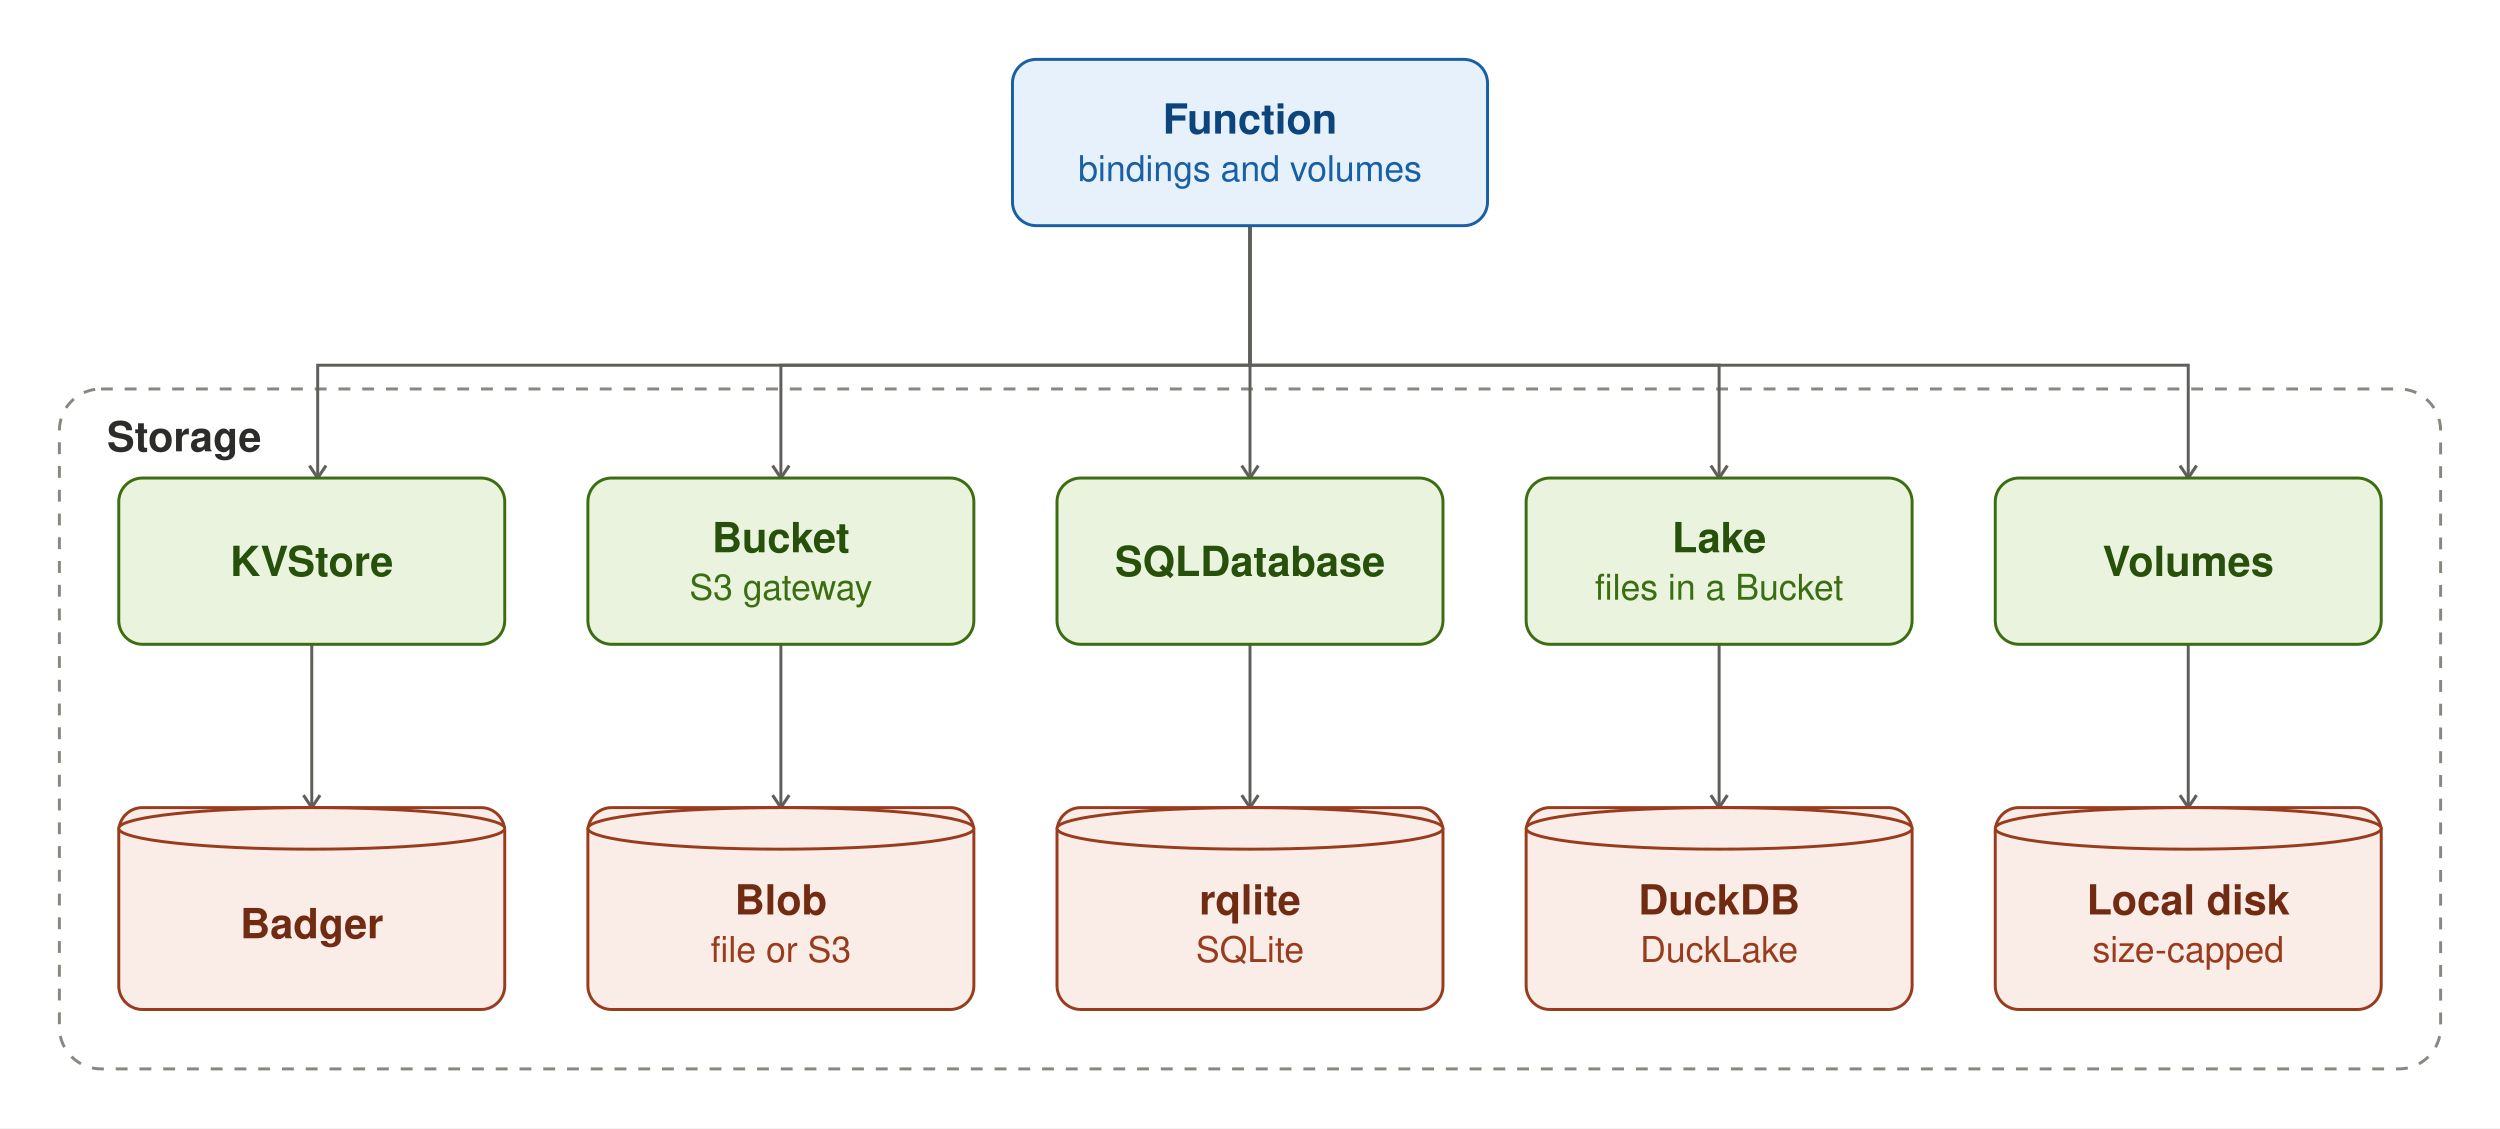
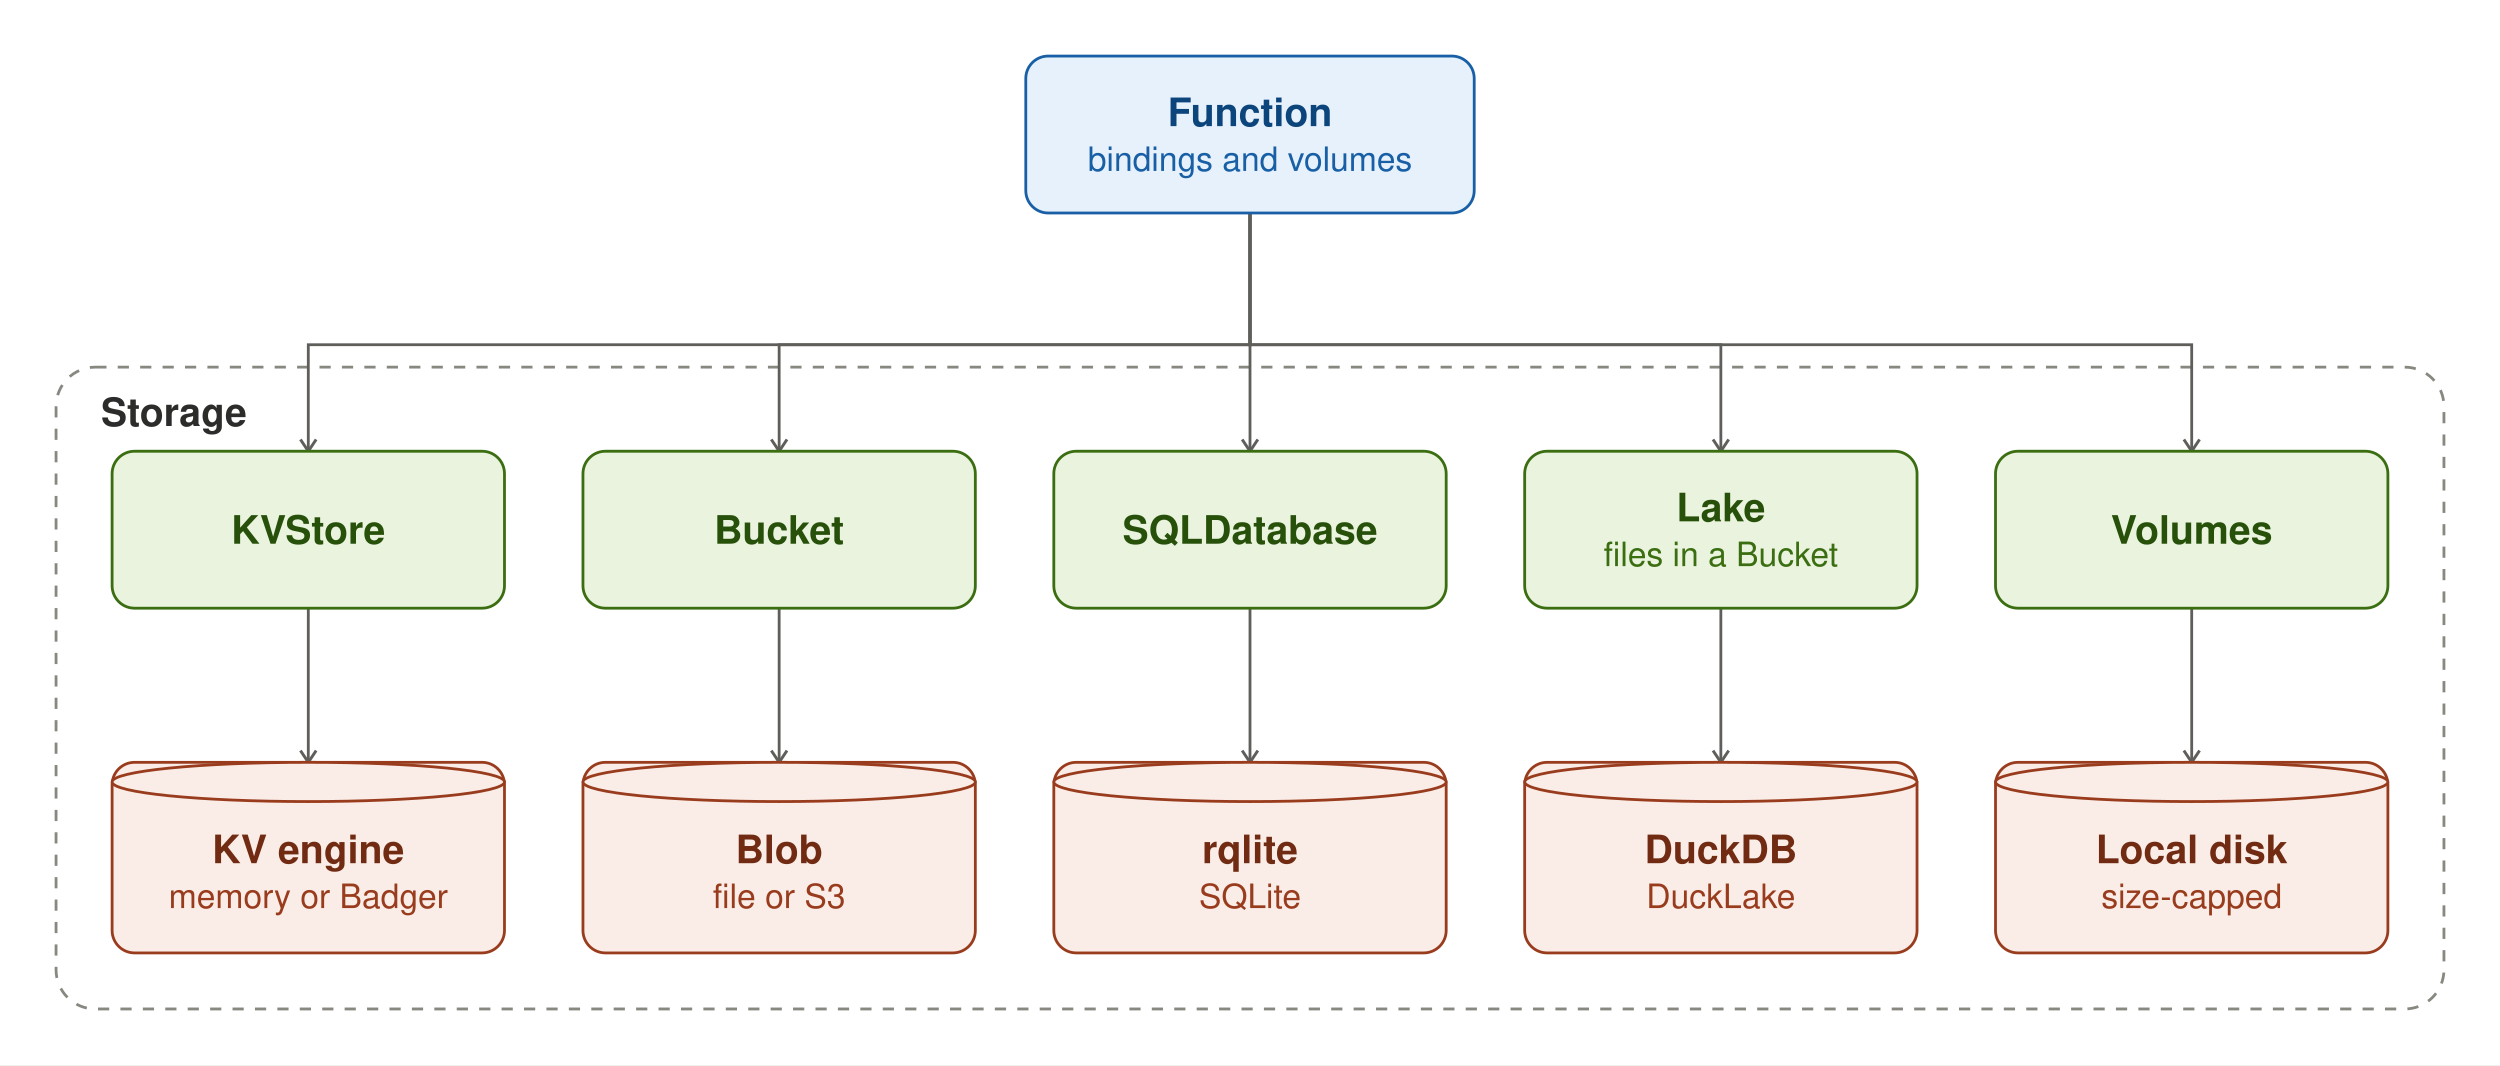
- <svg xmlns="http://www.w3.org/2000/svg" width="842" height="380" viewBox="0 0 842 380" font-family="Helvetica, Arial, sans-serif" text-anchor="middle" data-spec="title: funcd function bindings kind: flow  fn: Function | bindings and volumes @blue  [Storage] green down kv: KVStore bucket: Bucket | S3 gateway sql: SQLDatabase lake: Lake | files in a Bucket vol: Volumes badger: Badger @db @coral blob: Blob | file or S3 @db @coral rqlite: rqlite | SQLite @db @coral duckdb: DuckDB | DuckLake @db @coral disk: Local disk | size-capped @db @coral [/]  fn &gt; kv, bucket, sql, lake, vol kv &gt; badger bucket &gt; blob sql &gt; rqlite lake &gt; duckdb vol &gt; disk  " content="&lt;mxfile host=&quot;app.diagrams.net&quot;&gt;&lt;diagram id=&quot;diagram&quot; name=&quot;funcd function bindings&quot;&gt;&lt;mxGraphModel dx=&quot;800&quot; dy=&quot;600&quot; grid=&quot;1&quot; gridSize=&quot;10&quot; guides=&quot;1&quot; page=&quot;1&quot; pageWidth=&quot;842&quot; pageHeight=&quot;380&quot; math=&quot;0&quot; shadow=&quot;0&quot;&gt;&lt;root&gt;&lt;mxCell id=&quot;0&quot;/&gt;&lt;mxCell id=&quot;1&quot; parent=&quot;0&quot;/&gt;&lt;mxCell id=&quot;c1&quot; value=&quot;&amp;lt;b&amp;gt;Function&amp;lt;/b&amp;gt;&amp;lt;br&amp;gt;&amp;lt;font style=&amp;quot;font-size:12px&amp;quot; color=&amp;quot;#185FA5&amp;quot;&amp;gt;bindings and volumes&amp;lt;/font&amp;gt;&quot; style=&quot;rounded=1;absoluteArcSize=1;arcSize=16;whiteSpace=wrap;html=1;fillColor=#E6F1FB;strokeColor=#185FA5;fontColor=#0C447C;fontSize=14;&quot; vertex=&quot;1&quot; parent=&quot;1&quot;&gt;&lt;mxGeometry x=&quot;341&quot; y=&quot;20&quot; width=&quot;160&quot; height=&quot;56&quot; as=&quot;geometry&quot;/&gt;&lt;/mxCell&gt;&lt;mxCell id=&quot;c2&quot; value=&quot;Storage&quot; style=&quot;rounded=1;absoluteArcSize=1;arcSize=28;dashed=1;fillColor=none;strokeColor=#888780;fontStyle=1;fontSize=14;fontColor=#2C2C2A;align=left;verticalAlign=top;spacingLeft=10;spacingTop=2;html=1;container=1;collapsible=0;&quot; vertex=&quot;1&quot; parent=&quot;1&quot;&gt;&lt;mxGeometry x=&quot;20&quot; y=&quot;131&quot; width=&quot;802.0&quot; height=&quot;229.0&quot; as=&quot;geometry&quot;/&gt;&lt;/mxCell&gt;&lt;mxCell id=&quot;c3&quot; value=&quot;&amp;lt;b&amp;gt;KVStore&amp;lt;/b&amp;gt;&quot; style=&quot;rounded=1;absoluteArcSize=1;arcSize=16;whiteSpace=wrap;html=1;fillColor=#EAF3DE;strokeColor=#3B6D11;fontColor=#27500A;fontSize=14;&quot; vertex=&quot;1&quot; parent=&quot;c2&quot;&gt;&lt;mxGeometry x=&quot;20&quot; y=&quot;30&quot; width=&quot;130&quot; height=&quot;56&quot; as=&quot;geometry&quot;/&gt;&lt;/mxCell&gt;&lt;mxCell id=&quot;c4&quot; value=&quot;&amp;lt;b&amp;gt;Bucket&amp;lt;/b&amp;gt;&amp;lt;br&amp;gt;&amp;lt;font style=&amp;quot;font-size:12px&amp;quot; color=&amp;quot;#3B6D11&amp;quot;&amp;gt;S3 gateway&amp;lt;/font&amp;gt;&quot; style=&quot;rounded=1;absoluteArcSize=1;arcSize=16;whiteSpace=wrap;html=1;fillColor=#EAF3DE;strokeColor=#3B6D11;fontColor=#27500A;fontSize=14;&quot; vertex=&quot;1&quot; parent=&quot;c2&quot;&gt;&lt;mxGeometry x=&quot;178&quot; y=&quot;30&quot; width=&quot;130&quot; height=&quot;56&quot; as=&quot;geometry&quot;/&gt;&lt;/mxCell&gt;&lt;mxCell id=&quot;c5&quot; value=&quot;&amp;lt;b&amp;gt;SQLDatabase&amp;lt;/b&amp;gt;&quot; style=&quot;rounded=1;absoluteArcSize=1;arcSize=16;whiteSpace=wrap;html=1;fillColor=#EAF3DE;strokeColor=#3B6D11;fontColor=#27500A;fontSize=14;&quot; vertex=&quot;1&quot; parent=&quot;c2&quot;&gt;&lt;mxGeometry x=&quot;336&quot; y=&quot;30&quot; width=&quot;130&quot; height=&quot;56&quot; as=&quot;geometry&quot;/&gt;&lt;/mxCell&gt;&lt;mxCell id=&quot;c6&quot; value=&quot;&amp;lt;b&amp;gt;Lake&amp;lt;/b&amp;gt;&amp;lt;br&amp;gt;&amp;lt;font style=&amp;quot;font-size:12px&amp;quot; color=&amp;quot;#3B6D11&amp;quot;&amp;gt;files in a Bucket&amp;lt;/font&amp;gt;&quot; style=&quot;rounded=1;absoluteArcSize=1;arcSize=16;whiteSpace=wrap;html=1;fillColor=#EAF3DE;strokeColor=#3B6D11;fontColor=#27500A;fontSize=14;&quot; vertex=&quot;1&quot; parent=&quot;c2&quot;&gt;&lt;mxGeometry x=&quot;494&quot; y=&quot;30&quot; width=&quot;130&quot; height=&quot;56&quot; as=&quot;geometry&quot;/&gt;&lt;/mxCell&gt;&lt;mxCell id=&quot;c7&quot; value=&quot;&amp;lt;b&amp;gt;Volumes&amp;lt;/b&amp;gt;&quot; style=&quot;rounded=1;absoluteArcSize=1;arcSize=16;whiteSpace=wrap;html=1;fillColor=#EAF3DE;strokeColor=#3B6D11;fontColor=#27500A;fontSize=14;&quot; vertex=&quot;1&quot; parent=&quot;c2&quot;&gt;&lt;mxGeometry x=&quot;652&quot; y=&quot;30&quot; width=&quot;130&quot; height=&quot;56&quot; as=&quot;geometry&quot;/&gt;&lt;/mxCell&gt;&lt;mxCell id=&quot;c8&quot; value=&quot;&amp;lt;b&amp;gt;Badger&amp;lt;/b&amp;gt;&quot; style=&quot;shape=cylinder3;boundedLbl=1;size=8;whiteSpace=wrap;html=1;fillColor=#FAECE7;strokeColor=#993C1D;fontColor=#712B13;fontSize=14;&quot; vertex=&quot;1&quot; parent=&quot;c2&quot;&gt;&lt;mxGeometry x=&quot;20&quot; y=&quot;141&quot; width=&quot;130&quot; height=&quot;68&quot; as=&quot;geometry&quot;/&gt;&lt;/mxCell&gt;&lt;mxCell id=&quot;c9&quot; value=&quot;&amp;lt;b&amp;gt;Blob&amp;lt;/b&amp;gt;&amp;lt;br&amp;gt;&amp;lt;font style=&amp;quot;font-size:12px&amp;quot; color=&amp;quot;#993C1D&amp;quot;&amp;gt;file or S3&amp;lt;/font&amp;gt;&quot; style=&quot;shape=cylinder3;boundedLbl=1;size=8;whiteSpace=wrap;html=1;fillColor=#FAECE7;strokeColor=#993C1D;fontColor=#712B13;fontSize=14;&quot; vertex=&quot;1&quot; parent=&quot;c2&quot;&gt;&lt;mxGeometry x=&quot;178&quot; y=&quot;141&quot; width=&quot;130&quot; height=&quot;68&quot; as=&quot;geometry&quot;/&gt;&lt;/mxCell&gt;&lt;mxCell id=&quot;c10&quot; value=&quot;&amp;lt;b&amp;gt;rqlite&amp;lt;/b&amp;gt;&amp;lt;br&amp;gt;&amp;lt;font style=&amp;quot;font-size:12px&amp;quot; color=&amp;quot;#993C1D&amp;quot;&amp;gt;SQLite&amp;lt;/font&amp;gt;&quot; style=&quot;shape=cylinder3;boundedLbl=1;size=8;whiteSpace=wrap;html=1;fillColor=#FAECE7;strokeColor=#993C1D;fontColor=#712B13;fontSize=14;&quot; vertex=&quot;1&quot; parent=&quot;c2&quot;&gt;&lt;mxGeometry x=&quot;336&quot; y=&quot;141&quot; width=&quot;130&quot; height=&quot;68&quot; as=&quot;geometry&quot;/&gt;&lt;/mxCell&gt;&lt;mxCell id=&quot;c11&quot; value=&quot;&amp;lt;b&amp;gt;DuckDB&amp;lt;/b&amp;gt;&amp;lt;br&amp;gt;&amp;lt;font style=&amp;quot;font-size:12px&amp;quot; color=&amp;quot;#993C1D&amp;quot;&amp;gt;DuckLake&amp;lt;/font&amp;gt;&quot; style=&quot;shape=cylinder3;boundedLbl=1;size=8;whiteSpace=wrap;html=1;fillColor=#FAECE7;strokeColor=#993C1D;fontColor=#712B13;fontSize=14;&quot; vertex=&quot;1&quot; parent=&quot;c2&quot;&gt;&lt;mxGeometry x=&quot;494&quot; y=&quot;141&quot; width=&quot;130&quot; height=&quot;68&quot; as=&quot;geometry&quot;/&gt;&lt;/mxCell&gt;&lt;mxCell id=&quot;c12&quot; value=&quot;&amp;lt;b&amp;gt;Local disk&amp;lt;/b&amp;gt;&amp;lt;br&amp;gt;&amp;lt;font style=&amp;quot;font-size:12px&amp;quot; color=&amp;quot;#993C1D&amp;quot;&amp;gt;size-capped&amp;lt;/font&amp;gt;&quot; style=&quot;shape=cylinder3;boundedLbl=1;size=8;whiteSpace=wrap;html=1;fillColor=#FAECE7;strokeColor=#993C1D;fontColor=#712B13;fontSize=14;&quot; vertex=&quot;1&quot; parent=&quot;c2&quot;&gt;&lt;mxGeometry x=&quot;652&quot; y=&quot;141&quot; width=&quot;130&quot; height=&quot;68&quot; as=&quot;geometry&quot;/&gt;&lt;/mxCell&gt;&lt;mxCell id=&quot;e1&quot; value=&quot;&quot; style=&quot;edgeStyle=orthogonalEdgeStyle;rounded=0;html=1;jettySize=auto;strokeColor=#5F5E5A;fontColor=#5F5E5A;fontSize=12;labelBackgroundColor=#FFFFFF;endSize=7;endArrow=open;endFill=0;exitX=0.5;exitY=1;exitDx=0;exitDy=0;exitPerimeter=0;entryX=0.515;entryY=0;entryDx=0;entryDy=0;entryPerimeter=0;&quot; edge=&quot;1&quot; parent=&quot;1&quot; source=&quot;c1&quot; target=&quot;c3&quot;&gt;&lt;mxGeometry relative=&quot;1&quot; as=&quot;geometry&quot;&gt;&lt;Array as=&quot;points&quot;&gt;&lt;mxPoint x=&quot;421&quot; y=&quot;123&quot;/&gt;&lt;mxPoint x=&quot;107&quot; y=&quot;123&quot;/&gt;&lt;/Array&gt;&lt;/mxGeometry&gt;&lt;/mxCell&gt;&lt;mxCell id=&quot;e2&quot; value=&quot;&quot; style=&quot;edgeStyle=orthogonalEdgeStyle;rounded=0;html=1;jettySize=auto;strokeColor=#5F5E5A;fontColor=#5F5E5A;fontSize=12;labelBackgroundColor=#FFFFFF;endSize=7;endArrow=open;endFill=0;exitX=0.5;exitY=1;exitDx=0;exitDy=0;exitPerimeter=0;entryX=0.5;entryY=0;entryDx=0;entryDy=0;entryPerimeter=0;&quot; edge=&quot;1&quot; parent=&quot;1&quot; source=&quot;c1&quot; target=&quot;c4&quot;&gt;&lt;mxGeometry relative=&quot;1&quot; as=&quot;geometry&quot;&gt;&lt;Array as=&quot;points&quot;&gt;&lt;mxPoint x=&quot;421&quot; y=&quot;123&quot;/&gt;&lt;mxPoint x=&quot;263&quot; y=&quot;123&quot;/&gt;&lt;/Array&gt;&lt;/mxGeometry&gt;&lt;/mxCell&gt;&lt;mxCell id=&quot;e3&quot; value=&quot;&quot; style=&quot;edgeStyle=orthogonalEdgeStyle;rounded=0;html=1;jettySize=auto;strokeColor=#5F5E5A;fontColor=#5F5E5A;fontSize=12;labelBackgroundColor=#FFFFFF;endSize=7;endArrow=open;endFill=0;exitX=0.5;exitY=1;exitDx=0;exitDy=0;exitPerimeter=0;entryX=0.5;entryY=0;entryDx=0;entryDy=0;entryPerimeter=0;&quot; edge=&quot;1&quot; parent=&quot;1&quot; source=&quot;c1&quot; target=&quot;c5&quot;&gt;&lt;mxGeometry relative=&quot;1&quot; as=&quot;geometry&quot;&gt;&lt;/mxGeometry&gt;&lt;/mxCell&gt;&lt;mxCell id=&quot;e4&quot; value=&quot;&quot; style=&quot;edgeStyle=orthogonalEdgeStyle;rounded=0;html=1;jettySize=auto;strokeColor=#5F5E5A;fontColor=#5F5E5A;fontSize=12;labelBackgroundColor=#FFFFFF;endSize=7;endArrow=open;endFill=0;exitX=0.5;exitY=1;exitDx=0;exitDy=0;exitPerimeter=0;entryX=0.5;entryY=0;entryDx=0;entryDy=0;entryPerimeter=0;&quot; edge=&quot;1&quot; parent=&quot;1&quot; source=&quot;c1&quot; target=&quot;c6&quot;&gt;&lt;mxGeometry relative=&quot;1&quot; as=&quot;geometry&quot;&gt;&lt;Array as=&quot;points&quot;&gt;&lt;mxPoint x=&quot;421&quot; y=&quot;123&quot;/&gt;&lt;mxPoint x=&quot;579&quot; y=&quot;123&quot;/&gt;&lt;/Array&gt;&lt;/mxGeometry&gt;&lt;/mxCell&gt;&lt;mxCell id=&quot;e5&quot; value=&quot;&quot; style=&quot;edgeStyle=orthogonalEdgeStyle;rounded=0;html=1;jettySize=auto;strokeColor=#5F5E5A;fontColor=#5F5E5A;fontSize=12;labelBackgroundColor=#FFFFFF;endSize=7;endArrow=open;endFill=0;exitX=0.5;exitY=1;exitDx=0;exitDy=0;exitPerimeter=0;entryX=0.5;entryY=0;entryDx=0;entryDy=0;entryPerimeter=0;&quot; edge=&quot;1&quot; parent=&quot;1&quot; source=&quot;c1&quot; target=&quot;c7&quot;&gt;&lt;mxGeometry relative=&quot;1&quot; as=&quot;geometry&quot;&gt;&lt;Array as=&quot;points&quot;&gt;&lt;mxPoint x=&quot;421&quot; y=&quot;123&quot;/&gt;&lt;mxPoint x=&quot;737&quot; y=&quot;123&quot;/&gt;&lt;/Array&gt;&lt;/mxGeometry&gt;&lt;/mxCell&gt;&lt;mxCell id=&quot;e6&quot; value=&quot;&quot; style=&quot;edgeStyle=orthogonalEdgeStyle;rounded=0;html=1;jettySize=auto;strokeColor=#5F5E5A;fontColor=#5F5E5A;fontSize=12;labelBackgroundColor=#FFFFFF;endSize=7;endArrow=open;endFill=0;exitX=0.5;exitY=1;exitDx=0;exitDy=0;exitPerimeter=0;entryX=0.5;entryY=0;entryDx=0;entryDy=0;entryPerimeter=0;&quot; edge=&quot;1&quot; parent=&quot;1&quot; source=&quot;c3&quot; target=&quot;c8&quot;&gt;&lt;mxGeometry relative=&quot;1&quot; as=&quot;geometry&quot;&gt;&lt;/mxGeometry&gt;&lt;/mxCell&gt;&lt;mxCell id=&quot;e7&quot; value=&quot;&quot; style=&quot;edgeStyle=orthogonalEdgeStyle;rounded=0;html=1;jettySize=auto;strokeColor=#5F5E5A;fontColor=#5F5E5A;fontSize=12;labelBackgroundColor=#FFFFFF;endSize=7;endArrow=open;endFill=0;exitX=0.5;exitY=1;exitDx=0;exitDy=0;exitPerimeter=0;entryX=0.5;entryY=0;entryDx=0;entryDy=0;entryPerimeter=0;&quot; edge=&quot;1&quot; parent=&quot;1&quot; source=&quot;c4&quot; target=&quot;c9&quot;&gt;&lt;mxGeometry relative=&quot;1&quot; as=&quot;geometry&quot;&gt;&lt;/mxGeometry&gt;&lt;/mxCell&gt;&lt;mxCell id=&quot;e8&quot; value=&quot;&quot; style=&quot;edgeStyle=orthogonalEdgeStyle;rounded=0;html=1;jettySize=auto;strokeColor=#5F5E5A;fontColor=#5F5E5A;fontSize=12;labelBackgroundColor=#FFFFFF;endSize=7;endArrow=open;endFill=0;exitX=0.5;exitY=1;exitDx=0;exitDy=0;exitPerimeter=0;entryX=0.5;entryY=0;entryDx=0;entryDy=0;entryPerimeter=0;&quot; edge=&quot;1&quot; parent=&quot;1&quot; source=&quot;c5&quot; target=&quot;c10&quot;&gt;&lt;mxGeometry relative=&quot;1&quot; as=&quot;geometry&quot;&gt;&lt;/mxGeometry&gt;&lt;/mxCell&gt;&lt;mxCell id=&quot;e9&quot; value=&quot;&quot; style=&quot;edgeStyle=orthogonalEdgeStyle;rounded=0;html=1;jettySize=auto;strokeColor=#5F5E5A;fontColor=#5F5E5A;fontSize=12;labelBackgroundColor=#FFFFFF;endSize=7;endArrow=open;endFill=0;exitX=0.5;exitY=1;exitDx=0;exitDy=0;exitPerimeter=0;entryX=0.5;entryY=0;entryDx=0;entryDy=0;entryPerimeter=0;&quot; edge=&quot;1&quot; parent=&quot;1&quot; source=&quot;c6&quot; target=&quot;c11&quot;&gt;&lt;mxGeometry relative=&quot;1&quot; as=&quot;geometry&quot;&gt;&lt;/mxGeometry&gt;&lt;/mxCell&gt;&lt;mxCell id=&quot;e10&quot; value=&quot;&quot; style=&quot;edgeStyle=orthogonalEdgeStyle;rounded=0;html=1;jettySize=auto;strokeColor=#5F5E5A;fontColor=#5F5E5A;fontSize=12;labelBackgroundColor=#FFFFFF;endSize=7;endArrow=open;endFill=0;exitX=0.5;exitY=1;exitDx=0;exitDy=0;exitPerimeter=0;entryX=0.5;entryY=0;entryDx=0;entryDy=0;entryPerimeter=0;&quot; edge=&quot;1&quot; parent=&quot;1&quot; source=&quot;c7&quot; target=&quot;c12&quot;&gt;&lt;mxGeometry relative=&quot;1&quot; as=&quot;geometry&quot;&gt;&lt;/mxGeometry&gt;&lt;/mxCell&gt;&lt;/root&gt;&lt;/mxGraphModel&gt;&lt;/diagram&gt;&lt;/mxfile&gt;">
-   <rect width="842" height="380" fill="#FFFFFF" />
+ <svg xmlns="http://www.w3.org/2000/svg" width="892" height="380" viewBox="0 0 892 380" font-family="Helvetica, Arial, sans-serif" text-anchor="middle" data-spec="title: funcd function bindings kind: flow  fn: Function | bindings and volumes @blue  [Storage] green down kv: KVStore bucket: Bucket sql: SQLDatabase lake: Lake | files in a Bucket vol: Volumes badger: KV engine | memory or Badger @db @coral blob: Blob | file or S3 @db @coral rqlite: rqlite | SQLite @db @coral duckdb: DuckDB | DuckLake @db @coral disk: Local disk | size-capped @db @coral [/]  fn &gt; kv, bucket, sql, lake, vol kv &gt; badger bucket &gt; blob sql &gt; rqlite lake &gt; duckdb vol &gt; disk  " content="&lt;mxfile host=&quot;app.diagrams.net&quot;&gt;&lt;diagram id=&quot;diagram&quot; name=&quot;funcd function bindings&quot;&gt;&lt;mxGraphModel dx=&quot;800&quot; dy=&quot;600&quot; grid=&quot;1&quot; gridSize=&quot;10&quot; guides=&quot;1&quot; page=&quot;1&quot; pageWidth=&quot;892&quot; pageHeight=&quot;380&quot; math=&quot;0&quot; shadow=&quot;0&quot;&gt;&lt;root&gt;&lt;mxCell id=&quot;0&quot;/&gt;&lt;mxCell id=&quot;1&quot; parent=&quot;0&quot;/&gt;&lt;mxCell id=&quot;c1&quot; value=&quot;&amp;lt;b&amp;gt;Function&amp;lt;/b&amp;gt;&amp;lt;br&amp;gt;&amp;lt;font style=&amp;quot;font-size:12px&amp;quot; color=&amp;quot;#185FA5&amp;quot;&amp;gt;bindings and volumes&amp;lt;/font&amp;gt;&quot; style=&quot;rounded=1;absoluteArcSize=1;arcSize=16;whiteSpace=wrap;html=1;fillColor=#E6F1FB;strokeColor=#185FA5;fontColor=#0C447C;fontSize=14;&quot; vertex=&quot;1&quot; parent=&quot;1&quot;&gt;&lt;mxGeometry x=&quot;366&quot; y=&quot;20&quot; width=&quot;160&quot; height=&quot;56&quot; as=&quot;geometry&quot;/&gt;&lt;/mxCell&gt;&lt;mxCell id=&quot;c2&quot; value=&quot;Storage&quot; style=&quot;rounded=1;absoluteArcSize=1;arcSize=28;dashed=1;fillColor=none;strokeColor=#888780;fontStyle=1;fontSize=14;fontColor=#2C2C2A;align=left;verticalAlign=top;spacingLeft=10;spacingTop=2;html=1;container=1;collapsible=0;&quot; vertex=&quot;1&quot; parent=&quot;1&quot;&gt;&lt;mxGeometry x=&quot;20&quot; y=&quot;131&quot; width=&quot;852.0&quot; height=&quot;229.0&quot; as=&quot;geometry&quot;/&gt;&lt;/mxCell&gt;&lt;mxCell id=&quot;c3&quot; value=&quot;&amp;lt;b&amp;gt;KVStore&amp;lt;/b&amp;gt;&quot; style=&quot;rounded=1;absoluteArcSize=1;arcSize=16;whiteSpace=wrap;html=1;fillColor=#EAF3DE;strokeColor=#3B6D11;fontColor=#27500A;fontSize=14;&quot; vertex=&quot;1&quot; parent=&quot;c2&quot;&gt;&lt;mxGeometry x=&quot;20&quot; y=&quot;30&quot; width=&quot;140&quot; height=&quot;56&quot; as=&quot;geometry&quot;/&gt;&lt;/mxCell&gt;&lt;mxCell id=&quot;c4&quot; value=&quot;&amp;lt;b&amp;gt;Bucket&amp;lt;/b&amp;gt;&quot; style=&quot;rounded=1;absoluteArcSize=1;arcSize=16;whiteSpace=wrap;html=1;fillColor=#EAF3DE;strokeColor=#3B6D11;fontColor=#27500A;fontSize=14;&quot; vertex=&quot;1&quot; parent=&quot;c2&quot;&gt;&lt;mxGeometry x=&quot;188&quot; y=&quot;30&quot; width=&quot;140&quot; height=&quot;56&quot; as=&quot;geometry&quot;/&gt;&lt;/mxCell&gt;&lt;mxCell id=&quot;c5&quot; value=&quot;&amp;lt;b&amp;gt;SQLDatabase&amp;lt;/b&amp;gt;&quot; style=&quot;rounded=1;absoluteArcSize=1;arcSize=16;whiteSpace=wrap;html=1;fillColor=#EAF3DE;strokeColor=#3B6D11;fontColor=#27500A;fontSize=14;&quot; vertex=&quot;1&quot; parent=&quot;c2&quot;&gt;&lt;mxGeometry x=&quot;356&quot; y=&quot;30&quot; width=&quot;140&quot; height=&quot;56&quot; as=&quot;geometry&quot;/&gt;&lt;/mxCell&gt;&lt;mxCell id=&quot;c6&quot; value=&quot;&amp;lt;b&amp;gt;Lake&amp;lt;/b&amp;gt;&amp;lt;br&amp;gt;&amp;lt;font style=&amp;quot;font-size:12px&amp;quot; color=&amp;quot;#3B6D11&amp;quot;&amp;gt;files in a Bucket&amp;lt;/font&amp;gt;&quot; style=&quot;rounded=1;absoluteArcSize=1;arcSize=16;whiteSpace=wrap;html=1;fillColor=#EAF3DE;strokeColor=#3B6D11;fontColor=#27500A;fontSize=14;&quot; vertex=&quot;1&quot; parent=&quot;c2&quot;&gt;&lt;mxGeometry x=&quot;524&quot; y=&quot;30&quot; width=&quot;140&quot; height=&quot;56&quot; as=&quot;geometry&quot;/&gt;&lt;/mxCell&gt;&lt;mxCell id=&quot;c7&quot; value=&quot;&amp;lt;b&amp;gt;Volumes&amp;lt;/b&amp;gt;&quot; style=&quot;rounded=1;absoluteArcSize=1;arcSize=16;whiteSpace=wrap;html=1;fillColor=#EAF3DE;strokeColor=#3B6D11;fontColor=#27500A;fontSize=14;&quot; vertex=&quot;1&quot; parent=&quot;c2&quot;&gt;&lt;mxGeometry x=&quot;692&quot; y=&quot;30&quot; width=&quot;140&quot; height=&quot;56&quot; as=&quot;geometry&quot;/&gt;&lt;/mxCell&gt;&lt;mxCell id=&quot;c8&quot; value=&quot;&amp;lt;b&amp;gt;KV engine&amp;lt;/b&amp;gt;&amp;lt;br&amp;gt;&amp;lt;font style=&amp;quot;font-size:12px&amp;quot; color=&amp;quot;#993C1D&amp;quot;&amp;gt;memory or Badger&amp;lt;/font&amp;gt;&quot; style=&quot;shape=cylinder3;boundedLbl=1;size=8;whiteSpace=wrap;html=1;fillColor=#FAECE7;strokeColor=#993C1D;fontColor=#712B13;fontSize=14;&quot; vertex=&quot;1&quot; parent=&quot;c2&quot;&gt;&lt;mxGeometry x=&quot;20&quot; y=&quot;141&quot; width=&quot;140&quot; height=&quot;68&quot; as=&quot;geometry&quot;/&gt;&lt;/mxCell&gt;&lt;mxCell id=&quot;c9&quot; value=&quot;&amp;lt;b&amp;gt;Blob&amp;lt;/b&amp;gt;&amp;lt;br&amp;gt;&amp;lt;font style=&amp;quot;font-size:12px&amp;quot; color=&amp;quot;#993C1D&amp;quot;&amp;gt;file or S3&amp;lt;/font&amp;gt;&quot; style=&quot;shape=cylinder3;boundedLbl=1;size=8;whiteSpace=wrap;html=1;fillColor=#FAECE7;strokeColor=#993C1D;fontColor=#712B13;fontSize=14;&quot; vertex=&quot;1&quot; parent=&quot;c2&quot;&gt;&lt;mxGeometry x=&quot;188&quot; y=&quot;141&quot; width=&quot;140&quot; height=&quot;68&quot; as=&quot;geometry&quot;/&gt;&lt;/mxCell&gt;&lt;mxCell id=&quot;c10&quot; value=&quot;&amp;lt;b&amp;gt;rqlite&amp;lt;/b&amp;gt;&amp;lt;br&amp;gt;&amp;lt;font style=&amp;quot;font-size:12px&amp;quot; color=&amp;quot;#993C1D&amp;quot;&amp;gt;SQLite&amp;lt;/font&amp;gt;&quot; style=&quot;shape=cylinder3;boundedLbl=1;size=8;whiteSpace=wrap;html=1;fillColor=#FAECE7;strokeColor=#993C1D;fontColor=#712B13;fontSize=14;&quot; vertex=&quot;1&quot; parent=&quot;c2&quot;&gt;&lt;mxGeometry x=&quot;356&quot; y=&quot;141&quot; width=&quot;140&quot; height=&quot;68&quot; as=&quot;geometry&quot;/&gt;&lt;/mxCell&gt;&lt;mxCell id=&quot;c11&quot; value=&quot;&amp;lt;b&amp;gt;DuckDB&amp;lt;/b&amp;gt;&amp;lt;br&amp;gt;&amp;lt;font style=&amp;quot;font-size:12px&amp;quot; color=&amp;quot;#993C1D&amp;quot;&amp;gt;DuckLake&amp;lt;/font&amp;gt;&quot; style=&quot;shape=cylinder3;boundedLbl=1;size=8;whiteSpace=wrap;html=1;fillColor=#FAECE7;strokeColor=#993C1D;fontColor=#712B13;fontSize=14;&quot; vertex=&quot;1&quot; parent=&quot;c2&quot;&gt;&lt;mxGeometry x=&quot;524&quot; y=&quot;141&quot; width=&quot;140&quot; height=&quot;68&quot; as=&quot;geometry&quot;/&gt;&lt;/mxCell&gt;&lt;mxCell id=&quot;c12&quot; value=&quot;&amp;lt;b&amp;gt;Local disk&amp;lt;/b&amp;gt;&amp;lt;br&amp;gt;&amp;lt;font style=&amp;quot;font-size:12px&amp;quot; color=&amp;quot;#993C1D&amp;quot;&amp;gt;size-capped&amp;lt;/font&amp;gt;&quot; style=&quot;shape=cylinder3;boundedLbl=1;size=8;whiteSpace=wrap;html=1;fillColor=#FAECE7;strokeColor=#993C1D;fontColor=#712B13;fontSize=14;&quot; vertex=&quot;1&quot; parent=&quot;c2&quot;&gt;&lt;mxGeometry x=&quot;692&quot; y=&quot;141&quot; width=&quot;140&quot; height=&quot;68&quot; as=&quot;geometry&quot;/&gt;&lt;/mxCell&gt;&lt;mxCell id=&quot;e1&quot; value=&quot;&quot; style=&quot;edgeStyle=orthogonalEdgeStyle;rounded=0;html=1;jettySize=auto;strokeColor=#5F5E5A;fontColor=#5F5E5A;fontSize=12;labelBackgroundColor=#FFFFFF;endSize=7;endArrow=open;endFill=0;exitX=0.5;exitY=1;exitDx=0;exitDy=0;exitPerimeter=0;entryX=0.5;entryY=0;entryDx=0;entryDy=0;entryPerimeter=0;&quot; edge=&quot;1&quot; parent=&quot;1&quot; source=&quot;c1&quot; target=&quot;c3&quot;&gt;&lt;mxGeometry relative=&quot;1&quot; as=&quot;geometry&quot;&gt;&lt;Array as=&quot;points&quot;&gt;&lt;mxPoint x=&quot;446&quot; y=&quot;123&quot;/&gt;&lt;mxPoint x=&quot;110&quot; y=&quot;123&quot;/&gt;&lt;/Array&gt;&lt;/mxGeometry&gt;&lt;/mxCell&gt;&lt;mxCell id=&quot;e2&quot; value=&quot;&quot; style=&quot;edgeStyle=orthogonalEdgeStyle;rounded=0;html=1;jettySize=auto;strokeColor=#5F5E5A;fontColor=#5F5E5A;fontSize=12;labelBackgroundColor=#FFFFFF;endSize=7;endArrow=open;endFill=0;exitX=0.5;exitY=1;exitDx=0;exitDy=0;exitPerimeter=0;entryX=0.5;entryY=0;entryDx=0;entryDy=0;entryPerimeter=0;&quot; edge=&quot;1&quot; parent=&quot;1&quot; source=&quot;c1&quot; target=&quot;c4&quot;&gt;&lt;mxGeometry relative=&quot;1&quot; as=&quot;geometry&quot;&gt;&lt;Array as=&quot;points&quot;&gt;&lt;mxPoint x=&quot;446&quot; y=&quot;123&quot;/&gt;&lt;mxPoint x=&quot;278&quot; y=&quot;123&quot;/&gt;&lt;/Array&gt;&lt;/mxGeometry&gt;&lt;/mxCell&gt;&lt;mxCell id=&quot;e3&quot; value=&quot;&quot; style=&quot;edgeStyle=orthogonalEdgeStyle;rounded=0;html=1;jettySize=auto;strokeColor=#5F5E5A;fontColor=#5F5E5A;fontSize=12;labelBackgroundColor=#FFFFFF;endSize=7;endArrow=open;endFill=0;exitX=0.5;exitY=1;exitDx=0;exitDy=0;exitPerimeter=0;entryX=0.5;entryY=0;entryDx=0;entryDy=0;entryPerimeter=0;&quot; edge=&quot;1&quot; parent=&quot;1&quot; source=&quot;c1&quot; target=&quot;c5&quot;&gt;&lt;mxGeometry relative=&quot;1&quot; as=&quot;geometry&quot;&gt;&lt;/mxGeometry&gt;&lt;/mxCell&gt;&lt;mxCell id=&quot;e4&quot; value=&quot;&quot; style=&quot;edgeStyle=orthogonalEdgeStyle;rounded=0;html=1;jettySize=auto;strokeColor=#5F5E5A;fontColor=#5F5E5A;fontSize=12;labelBackgroundColor=#FFFFFF;endSize=7;endArrow=open;endFill=0;exitX=0.5;exitY=1;exitDx=0;exitDy=0;exitPerimeter=0;entryX=0.5;entryY=0;entryDx=0;entryDy=0;entryPerimeter=0;&quot; edge=&quot;1&quot; parent=&quot;1&quot; source=&quot;c1&quot; target=&quot;c6&quot;&gt;&lt;mxGeometry relative=&quot;1&quot; as=&quot;geometry&quot;&gt;&lt;Array as=&quot;points&quot;&gt;&lt;mxPoint x=&quot;446&quot; y=&quot;123&quot;/&gt;&lt;mxPoint x=&quot;614&quot; y=&quot;123&quot;/&gt;&lt;/Array&gt;&lt;/mxGeometry&gt;&lt;/mxCell&gt;&lt;mxCell id=&quot;e5&quot; value=&quot;&quot; style=&quot;edgeStyle=orthogonalEdgeStyle;rounded=0;html=1;jettySize=auto;strokeColor=#5F5E5A;fontColor=#5F5E5A;fontSize=12;labelBackgroundColor=#FFFFFF;endSize=7;endArrow=open;endFill=0;exitX=0.5;exitY=1;exitDx=0;exitDy=0;exitPerimeter=0;entryX=0.5;entryY=0;entryDx=0;entryDy=0;entryPerimeter=0;&quot; edge=&quot;1&quot; parent=&quot;1&quot; source=&quot;c1&quot; target=&quot;c7&quot;&gt;&lt;mxGeometry relative=&quot;1&quot; as=&quot;geometry&quot;&gt;&lt;Array as=&quot;points&quot;&gt;&lt;mxPoint x=&quot;446&quot; y=&quot;123&quot;/&gt;&lt;mxPoint x=&quot;782&quot; y=&quot;123&quot;/&gt;&lt;/Array&gt;&lt;/mxGeometry&gt;&lt;/mxCell&gt;&lt;mxCell id=&quot;e6&quot; value=&quot;&quot; style=&quot;edgeStyle=orthogonalEdgeStyle;rounded=0;html=1;jettySize=auto;strokeColor=#5F5E5A;fontColor=#5F5E5A;fontSize=12;labelBackgroundColor=#FFFFFF;endSize=7;endArrow=open;endFill=0;exitX=0.5;exitY=1;exitDx=0;exitDy=0;exitPerimeter=0;entryX=0.5;entryY=0;entryDx=0;entryDy=0;entryPerimeter=0;&quot; edge=&quot;1&quot; parent=&quot;1&quot; source=&quot;c3&quot; target=&quot;c8&quot;&gt;&lt;mxGeometry relative=&quot;1&quot; as=&quot;geometry&quot;&gt;&lt;/mxGeometry&gt;&lt;/mxCell&gt;&lt;mxCell id=&quot;e7&quot; value=&quot;&quot; style=&quot;edgeStyle=orthogonalEdgeStyle;rounded=0;html=1;jettySize=auto;strokeColor=#5F5E5A;fontColor=#5F5E5A;fontSize=12;labelBackgroundColor=#FFFFFF;endSize=7;endArrow=open;endFill=0;exitX=0.5;exitY=1;exitDx=0;exitDy=0;exitPerimeter=0;entryX=0.5;entryY=0;entryDx=0;entryDy=0;entryPerimeter=0;&quot; edge=&quot;1&quot; parent=&quot;1&quot; source=&quot;c4&quot; target=&quot;c9&quot;&gt;&lt;mxGeometry relative=&quot;1&quot; as=&quot;geometry&quot;&gt;&lt;/mxGeometry&gt;&lt;/mxCell&gt;&lt;mxCell id=&quot;e8&quot; value=&quot;&quot; style=&quot;edgeStyle=orthogonalEdgeStyle;rounded=0;html=1;jettySize=auto;strokeColor=#5F5E5A;fontColor=#5F5E5A;fontSize=12;labelBackgroundColor=#FFFFFF;endSize=7;endArrow=open;endFill=0;exitX=0.5;exitY=1;exitDx=0;exitDy=0;exitPerimeter=0;entryX=0.5;entryY=0;entryDx=0;entryDy=0;entryPerimeter=0;&quot; edge=&quot;1&quot; parent=&quot;1&quot; source=&quot;c5&quot; target=&quot;c10&quot;&gt;&lt;mxGeometry relative=&quot;1&quot; as=&quot;geometry&quot;&gt;&lt;/mxGeometry&gt;&lt;/mxCell&gt;&lt;mxCell id=&quot;e9&quot; value=&quot;&quot; style=&quot;edgeStyle=orthogonalEdgeStyle;rounded=0;html=1;jettySize=auto;strokeColor=#5F5E5A;fontColor=#5F5E5A;fontSize=12;labelBackgroundColor=#FFFFFF;endSize=7;endArrow=open;endFill=0;exitX=0.5;exitY=1;exitDx=0;exitDy=0;exitPerimeter=0;entryX=0.5;entryY=0;entryDx=0;entryDy=0;entryPerimeter=0;&quot; edge=&quot;1&quot; parent=&quot;1&quot; source=&quot;c6&quot; target=&quot;c11&quot;&gt;&lt;mxGeometry relative=&quot;1&quot; as=&quot;geometry&quot;&gt;&lt;/mxGeometry&gt;&lt;/mxCell&gt;&lt;mxCell id=&quot;e10&quot; value=&quot;&quot; style=&quot;edgeStyle=orthogonalEdgeStyle;rounded=0;html=1;jettySize=auto;strokeColor=#5F5E5A;fontColor=#5F5E5A;fontSize=12;labelBackgroundColor=#FFFFFF;endSize=7;endArrow=open;endFill=0;exitX=0.5;exitY=1;exitDx=0;exitDy=0;exitPerimeter=0;entryX=0.5;entryY=0;entryDx=0;entryDy=0;entryPerimeter=0;&quot; edge=&quot;1&quot; parent=&quot;1&quot; source=&quot;c7&quot; target=&quot;c12&quot;&gt;&lt;mxGeometry relative=&quot;1&quot; as=&quot;geometry&quot;&gt;&lt;/mxGeometry&gt;&lt;/mxCell&gt;&lt;/root&gt;&lt;/mxGraphModel&gt;&lt;/diagram&gt;&lt;/mxfile&gt;">
+   <rect width="892" height="380" fill="#FFFFFF" />
  <defs>
    <marker id="a" viewBox="0 0 10 10" refX="8" refY="5" markerWidth="7" markerHeight="7" orient="auto-start-reverse">
      <path d="M2 1L8 5L2 9" fill="none" stroke="#5F5E5A" stroke-width="1.5" />
    </marker>
  </defs>
-   <rect x="20" y="131" width="802.0" height="229.0" rx="14" fill="none" stroke="#888780" stroke-dasharray="4 4" />
+   <rect x="20" y="131" width="852.0" height="229.0" rx="14" fill="none" stroke="#888780" stroke-dasharray="4 4" />
  <text x="36" y="152" text-anchor="start" font-size="14" font-weight="600" fill="#2C2C2A">Storage</text>
-   <path d="M421 76V123H107V161" fill="none" stroke="#5F5E5A" marker-end="url(#a)" />
-   <path d="M421 76V123H263V161" fill="none" stroke="#5F5E5A" marker-end="url(#a)" />
-   <path d="M421 76V161" fill="none" stroke="#5F5E5A" marker-end="url(#a)" />
-   <path d="M421 76V123H579V161" fill="none" stroke="#5F5E5A" marker-end="url(#a)" />
-   <path d="M421 76V123H737V161" fill="none" stroke="#5F5E5A" marker-end="url(#a)" />
-   <path d="M105 217V272" fill="none" stroke="#5F5E5A" marker-end="url(#a)" />
-   <path d="M263 217V272" fill="none" stroke="#5F5E5A" marker-end="url(#a)" />
-   <path d="M421 217V272" fill="none" stroke="#5F5E5A" marker-end="url(#a)" />
-   <path d="M579 217V272" fill="none" stroke="#5F5E5A" marker-end="url(#a)" />
-   <path d="M737 217V272" fill="none" stroke="#5F5E5A" marker-end="url(#a)" />
-   <rect x="341" y="20" width="160" height="56" rx="8" fill="#E6F1FB" stroke="#185FA5" />
-   <text x="421" y="45" font-size="14" font-weight="600" fill="#0C447C">Function</text>
-   <text x="421" y="61" font-size="12" fill="#185FA5">bindings and volumes</text>
-   <rect x="40" y="161" width="130" height="56" rx="8" fill="#EAF3DE" stroke="#3B6D11" />
-   <text x="105" y="194" font-size="14" font-weight="600" fill="#27500A">KVStore</text>
-   <rect x="198" y="161" width="130" height="56" rx="8" fill="#EAF3DE" stroke="#3B6D11" />
-   <text x="263" y="186" font-size="14" font-weight="600" fill="#27500A">Bucket</text>
-   <text x="263" y="202" font-size="12" fill="#3B6D11">S3 gateway</text>
-   <rect x="356" y="161" width="130" height="56" rx="8" fill="#EAF3DE" stroke="#3B6D11" />
-   <text x="421" y="194" font-size="14" font-weight="600" fill="#27500A">SQLDatabase</text>
-   <rect x="514" y="161" width="130" height="56" rx="8" fill="#EAF3DE" stroke="#3B6D11" />
-   <text x="579" y="186" font-size="14" font-weight="600" fill="#27500A">Lake</text>
-   <text x="579" y="202" font-size="12" fill="#3B6D11">files in a Bucket</text>
-   <rect x="672" y="161" width="130" height="56" rx="8" fill="#EAF3DE" stroke="#3B6D11" />
-   <text x="737" y="194" font-size="14" font-weight="600" fill="#27500A">Volumes</text>
-   <rect x="40" y="272" width="130" height="68" rx="8" fill="#FAECE7" stroke="#993C1D" />
-   <ellipse cx="105" cy="279" rx="65" ry="7" fill="#FAECE7" stroke="#993C1D" />
-   <text x="105" y="316" font-size="14" font-weight="600" fill="#712B13">Badger</text>
-   <rect x="198" y="272" width="130" height="68" rx="8" fill="#FAECE7" stroke="#993C1D" />
-   <ellipse cx="263" cy="279" rx="65" ry="7" fill="#FAECE7" stroke="#993C1D" />
-   <text x="263" y="308" font-size="14" font-weight="600" fill="#712B13">Blob</text>
-   <text x="263" y="324" font-size="12" fill="#993C1D">file or S3</text>
-   <rect x="356" y="272" width="130" height="68" rx="8" fill="#FAECE7" stroke="#993C1D" />
-   <ellipse cx="421" cy="279" rx="65" ry="7" fill="#FAECE7" stroke="#993C1D" />
-   <text x="421" y="308" font-size="14" font-weight="600" fill="#712B13">rqlite</text>
-   <text x="421" y="324" font-size="12" fill="#993C1D">SQLite</text>
-   <rect x="514" y="272" width="130" height="68" rx="8" fill="#FAECE7" stroke="#993C1D" />
-   <ellipse cx="579" cy="279" rx="65" ry="7" fill="#FAECE7" stroke="#993C1D" />
-   <text x="579" y="308" font-size="14" font-weight="600" fill="#712B13">DuckDB</text>
-   <text x="579" y="324" font-size="12" fill="#993C1D">DuckLake</text>
-   <rect x="672" y="272" width="130" height="68" rx="8" fill="#FAECE7" stroke="#993C1D" />
-   <ellipse cx="737" cy="279" rx="65" ry="7" fill="#FAECE7" stroke="#993C1D" />
-   <text x="737" y="308" font-size="14" font-weight="600" fill="#712B13">Local disk</text>
-   <text x="737" y="324" font-size="12" fill="#993C1D">size-capped</text>
+   <path d="M446 76V123H110V161" fill="none" stroke="#5F5E5A" marker-end="url(#a)" />
+   <path d="M446 76V123H278V161" fill="none" stroke="#5F5E5A" marker-end="url(#a)" />
+   <path d="M446 76V161" fill="none" stroke="#5F5E5A" marker-end="url(#a)" />
+   <path d="M446 76V123H614V161" fill="none" stroke="#5F5E5A" marker-end="url(#a)" />
+   <path d="M446 76V123H782V161" fill="none" stroke="#5F5E5A" marker-end="url(#a)" />
+   <path d="M110 217V272" fill="none" stroke="#5F5E5A" marker-end="url(#a)" />
+   <path d="M278 217V272" fill="none" stroke="#5F5E5A" marker-end="url(#a)" />
+   <path d="M446 217V272" fill="none" stroke="#5F5E5A" marker-end="url(#a)" />
+   <path d="M614 217V272" fill="none" stroke="#5F5E5A" marker-end="url(#a)" />
+   <path d="M782 217V272" fill="none" stroke="#5F5E5A" marker-end="url(#a)" />
+   <rect x="366" y="20" width="160" height="56" rx="8" fill="#E6F1FB" stroke="#185FA5" />
+   <text x="446" y="45" font-size="14" font-weight="600" fill="#0C447C">Function</text>
+   <text x="446" y="61" font-size="12" fill="#185FA5">bindings and volumes</text>
+   <rect x="40" y="161" width="140" height="56" rx="8" fill="#EAF3DE" stroke="#3B6D11" />
+   <text x="110" y="194" font-size="14" font-weight="600" fill="#27500A">KVStore</text>
+   <rect x="208" y="161" width="140" height="56" rx="8" fill="#EAF3DE" stroke="#3B6D11" />
+   <text x="278" y="194" font-size="14" font-weight="600" fill="#27500A">Bucket</text>
+   <rect x="376" y="161" width="140" height="56" rx="8" fill="#EAF3DE" stroke="#3B6D11" />
+   <text x="446" y="194" font-size="14" font-weight="600" fill="#27500A">SQLDatabase</text>
+   <rect x="544" y="161" width="140" height="56" rx="8" fill="#EAF3DE" stroke="#3B6D11" />
+   <text x="614" y="186" font-size="14" font-weight="600" fill="#27500A">Lake</text>
+   <text x="614" y="202" font-size="12" fill="#3B6D11">files in a Bucket</text>
+   <rect x="712" y="161" width="140" height="56" rx="8" fill="#EAF3DE" stroke="#3B6D11" />
+   <text x="782" y="194" font-size="14" font-weight="600" fill="#27500A">Volumes</text>
+   <rect x="40" y="272" width="140" height="68" rx="8" fill="#FAECE7" stroke="#993C1D" />
+   <ellipse cx="110" cy="279" rx="70" ry="7" fill="#FAECE7" stroke="#993C1D" />
+   <text x="110" y="308" font-size="14" font-weight="600" fill="#712B13">KV engine</text>
+   <text x="110" y="324" font-size="12" fill="#993C1D">memory or Badger</text>
+   <rect x="208" y="272" width="140" height="68" rx="8" fill="#FAECE7" stroke="#993C1D" />
+   <ellipse cx="278" cy="279" rx="70" ry="7" fill="#FAECE7" stroke="#993C1D" />
+   <text x="278" y="308" font-size="14" font-weight="600" fill="#712B13">Blob</text>
+   <text x="278" y="324" font-size="12" fill="#993C1D">file or S3</text>
+   <rect x="376" y="272" width="140" height="68" rx="8" fill="#FAECE7" stroke="#993C1D" />
+   <ellipse cx="446" cy="279" rx="70" ry="7" fill="#FAECE7" stroke="#993C1D" />
+   <text x="446" y="308" font-size="14" font-weight="600" fill="#712B13">rqlite</text>
+   <text x="446" y="324" font-size="12" fill="#993C1D">SQLite</text>
+   <rect x="544" y="272" width="140" height="68" rx="8" fill="#FAECE7" stroke="#993C1D" />
+   <ellipse cx="614" cy="279" rx="70" ry="7" fill="#FAECE7" stroke="#993C1D" />
+   <text x="614" y="308" font-size="14" font-weight="600" fill="#712B13">DuckDB</text>
+   <text x="614" y="324" font-size="12" fill="#993C1D">DuckLake</text>
+   <rect x="712" y="272" width="140" height="68" rx="8" fill="#FAECE7" stroke="#993C1D" />
+   <ellipse cx="782" cy="279" rx="70" ry="7" fill="#FAECE7" stroke="#993C1D" />
+   <text x="782" y="308" font-size="14" font-weight="600" fill="#712B13">Local disk</text>
+   <text x="782" y="324" font-size="12" fill="#993C1D">size-capped</text>
</svg>
